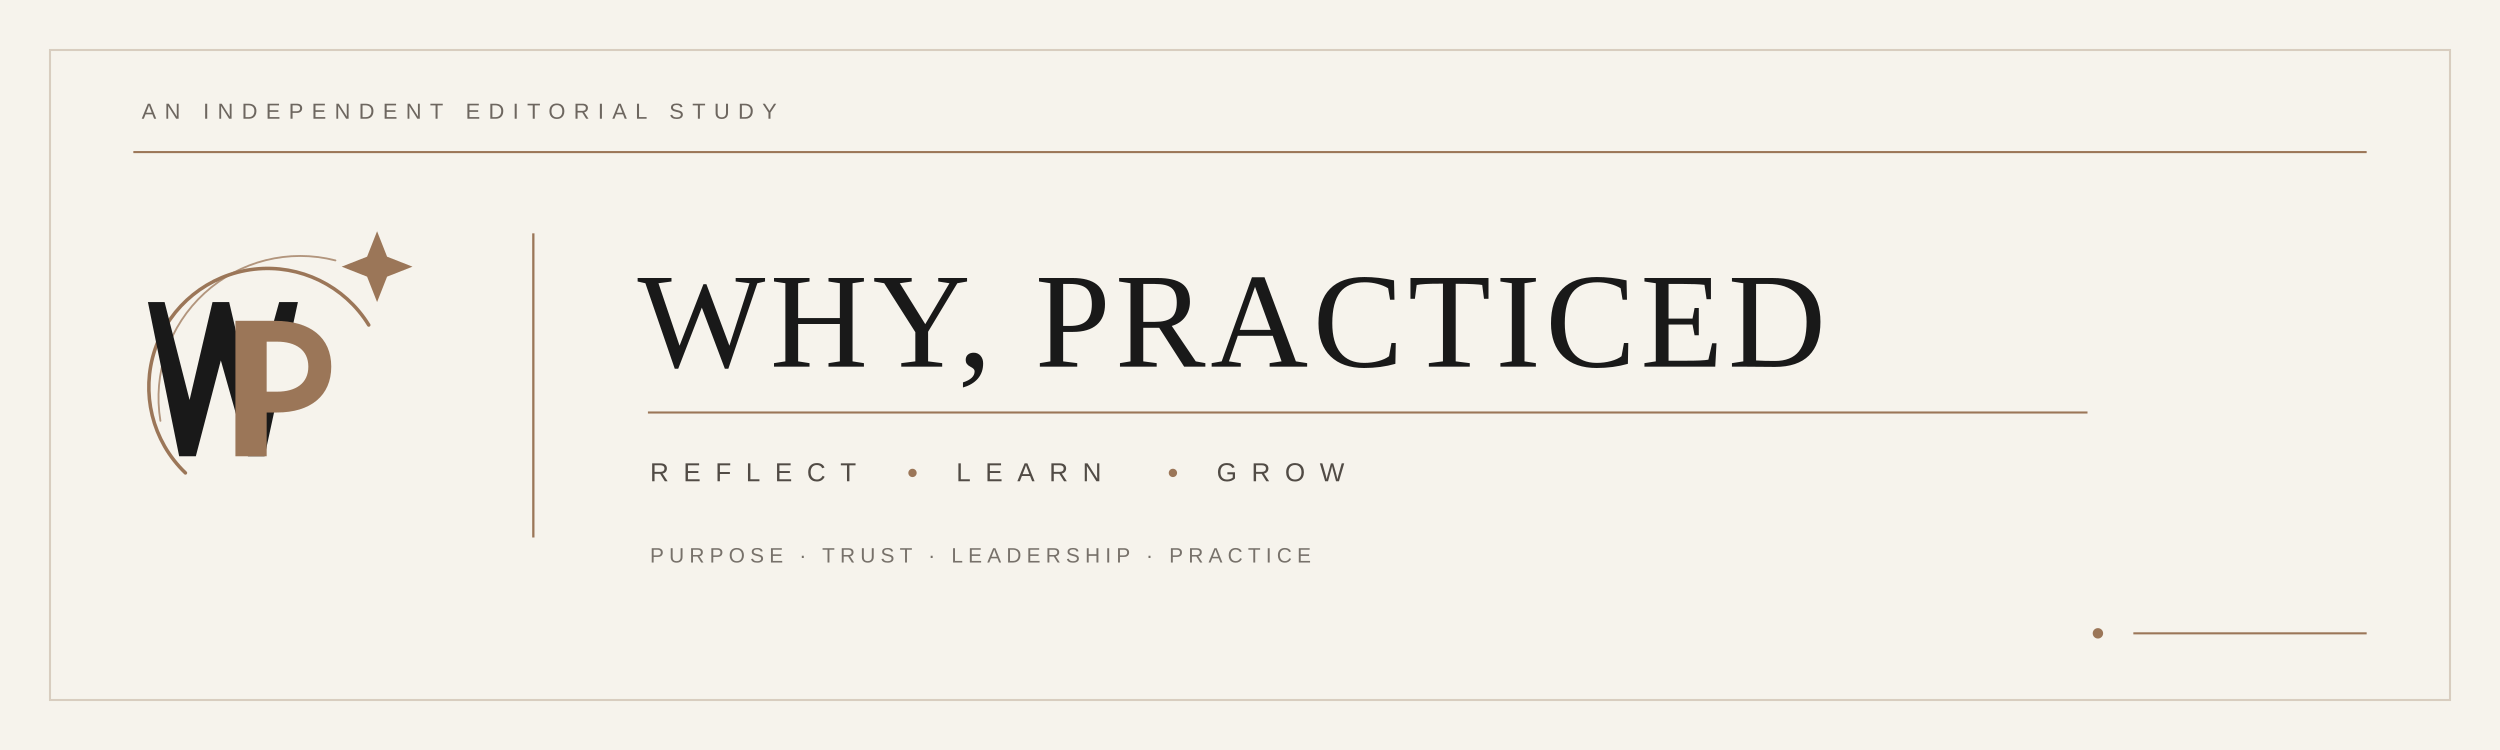
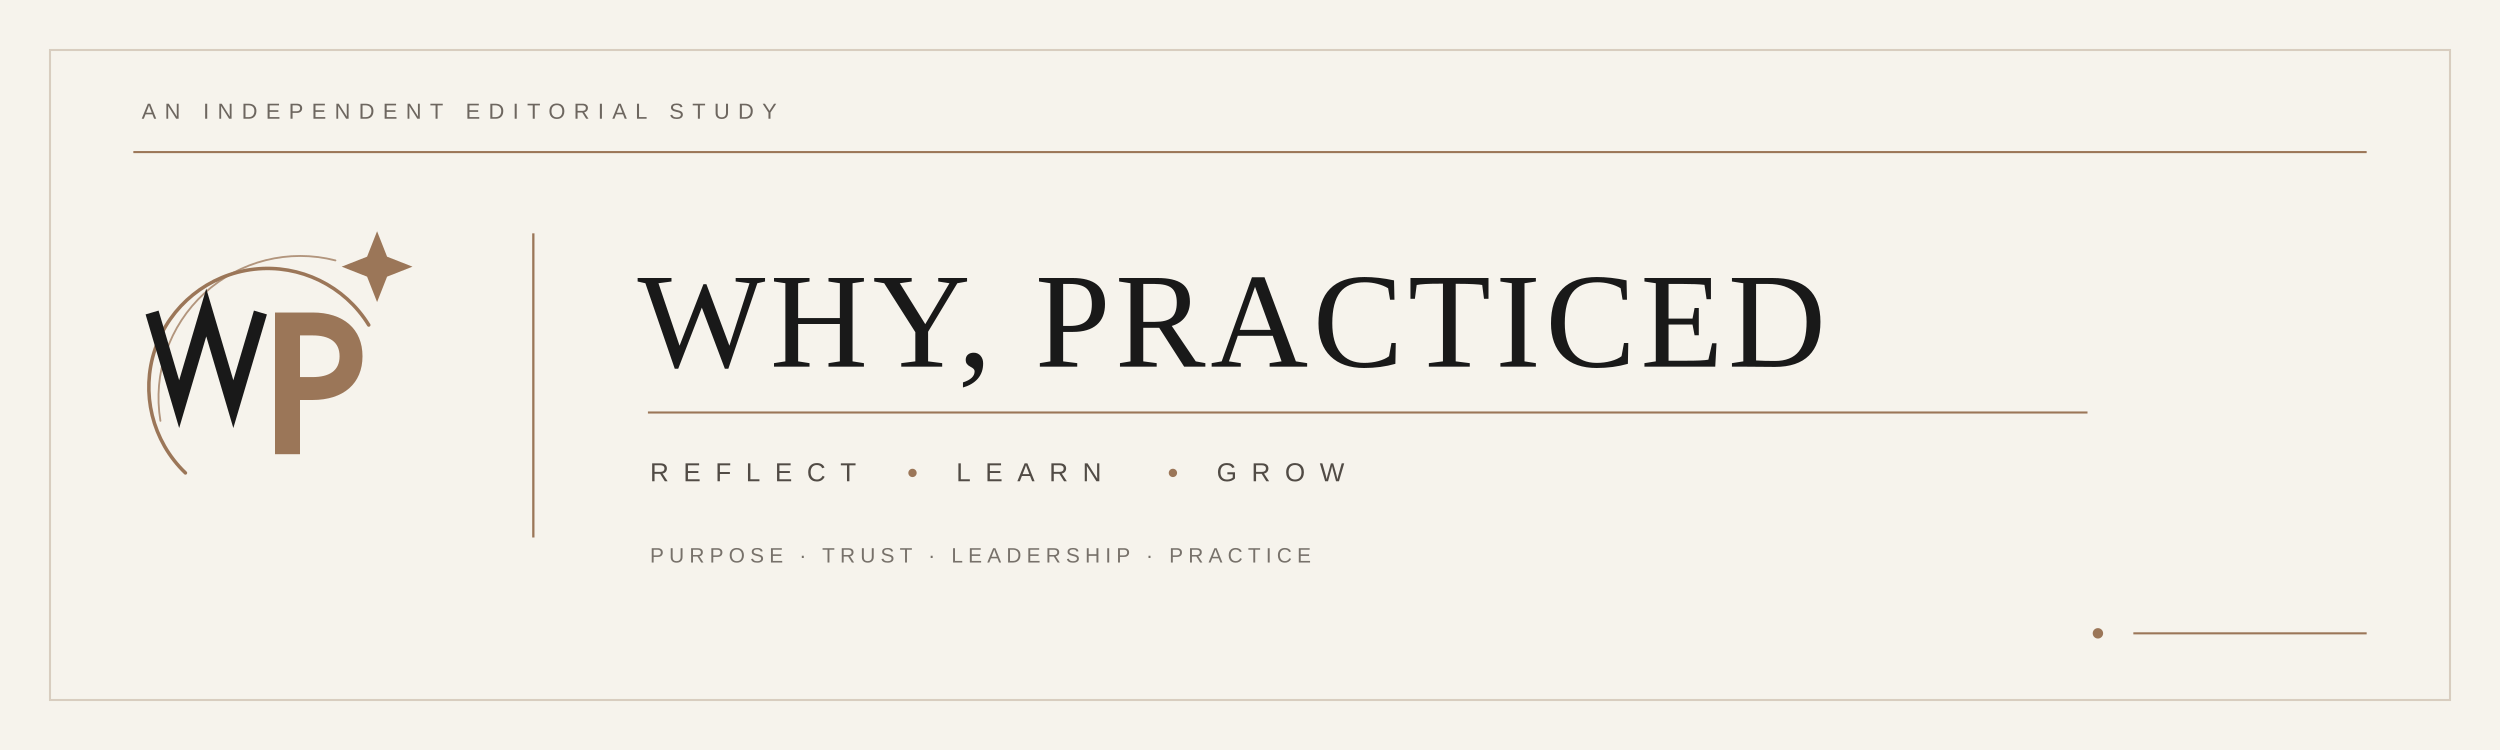
<svg xmlns="http://www.w3.org/2000/svg" width="1200" height="360" viewBox="0 0 1200 360" role="img" aria-labelledby="title desc">
  <rect width="1200" height="360" fill="#F6F3EC" />
  <rect x="24" y="24" width="1152" height="312" fill="none" stroke="#D8CDBF" stroke-width="1" />
  <path d="M64 73H1136" stroke="#9B7658" stroke-width="1" />
  <text x="68" y="57" fill="#6D665F" font-family="Arial, Helvetica, sans-serif" font-size="10.5" letter-spacing="4">AN INDEPENDENT EDITORIAL STUDY</text>
  <g transform="translate(70 111)">
    <g fill="none" stroke="#9B7658" stroke-linecap="round">
      <path d="M19 116A57 57 0 1 1 107 45" stroke-width="1.7" />
      <path d="M7 91A68 68 0 0 1 91 14" stroke-width=".9" opacity=".75" />
    </g>
-     <path d="M1 34H9L21 81L32 34H40L51 81L64 34H73L57 108H49L36 62L24 108H16Z" fill="#191919" />
-     <path d="M43 108V43H62C79 43 89 51 89 65C89 79 79 87 63 87H58V108Z" fill="#9B7658" />
-     <path d="M58 53V77H63C72 77 78 73 78 65C78 57 72 53 63 53Z" fill="#F6F3EC" />
+     <path d="M3 39L16 83L29 39L42 83L55 39" fill="none" stroke="#191919" stroke-width="6.5" stroke-linecap="butt" stroke-linejoin="miter" />
+     <path d="M62 107V39H80C95 39 104 47 104 60C104 73 95 81 80 81H74V107Z" fill="#9B7658" />
+     <path d="M74 50V70H80C88 70 93 67 93 60C93 53 88 50 80 50Z" fill="#F6F3EC" />
    <path d="M111 0L115.8 12.2L128 17L115.8 21.8L111 34L106.2 21.8L94 17L106.2 12.2Z" fill="#9B7658" />
  </g>
  <path d="M256 112V258" stroke="#9B7658" stroke-width="1.1" />
  <text x="306" y="176" fill="#191919" font-family="Georgia, 'Times New Roman', serif" font-size="65" letter-spacing="2.3">WHY, PRACTICED</text>
  <path d="M311 198H1002" stroke="#9B7658" stroke-width="1" />
  <text x="312" y="231" fill="#514B45" font-family="Arial, Helvetica, sans-serif" font-size="12.5" letter-spacing="7">REFLECT</text>
  <circle cx="438" cy="227" r="2" fill="#9B7658" />
  <text x="459" y="231" fill="#514B45" font-family="Arial, Helvetica, sans-serif" font-size="12.5" letter-spacing="7">LEARN</text>
  <circle cx="563" cy="227" r="2" fill="#9B7658" />
  <text x="584" y="231" fill="#514B45" font-family="Arial, Helvetica, sans-serif" font-size="12.5" letter-spacing="7">GROW</text>
  <text x="312" y="270" fill="#77716A" font-family="Arial, Helvetica, sans-serif" font-size="10" letter-spacing="2.5">PURPOSE · TRUST · LEADERSHIP · PRACTICE</text>
  <path d="M1024 304H1136" stroke="#9B7658" stroke-width="1" />
  <circle cx="1007" cy="304" r="2.5" fill="#9B7658" />
</svg>
